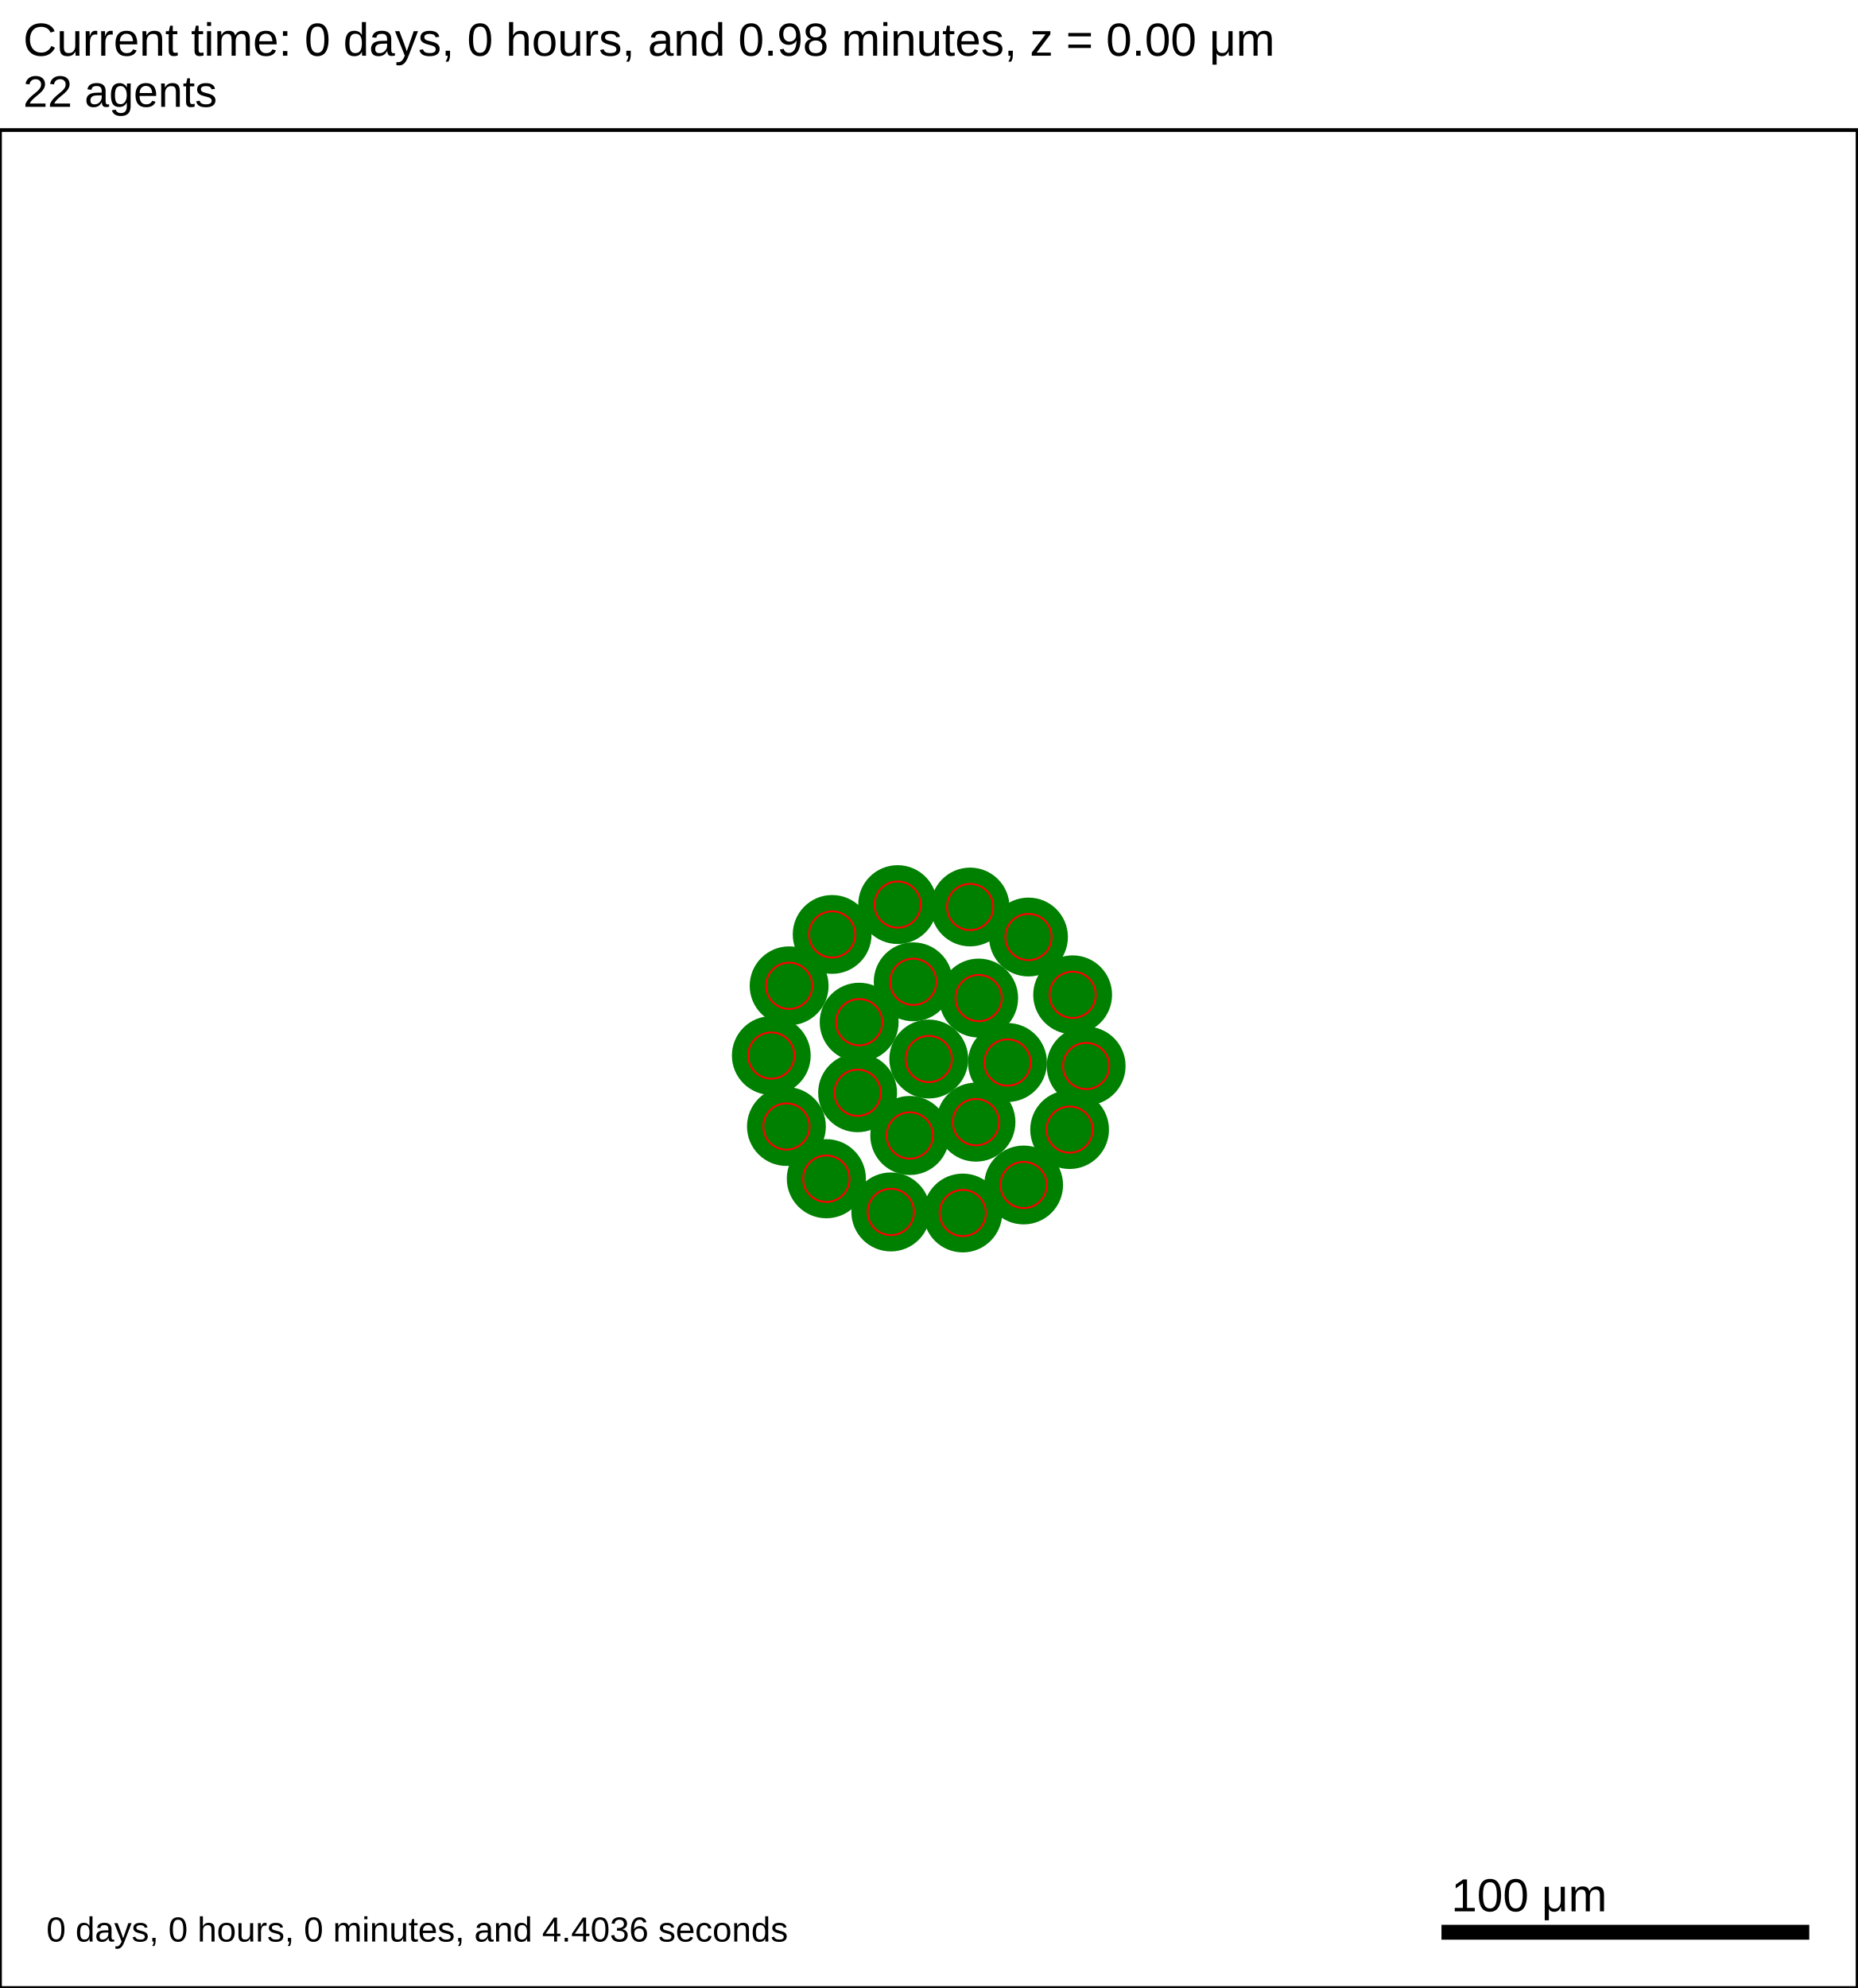
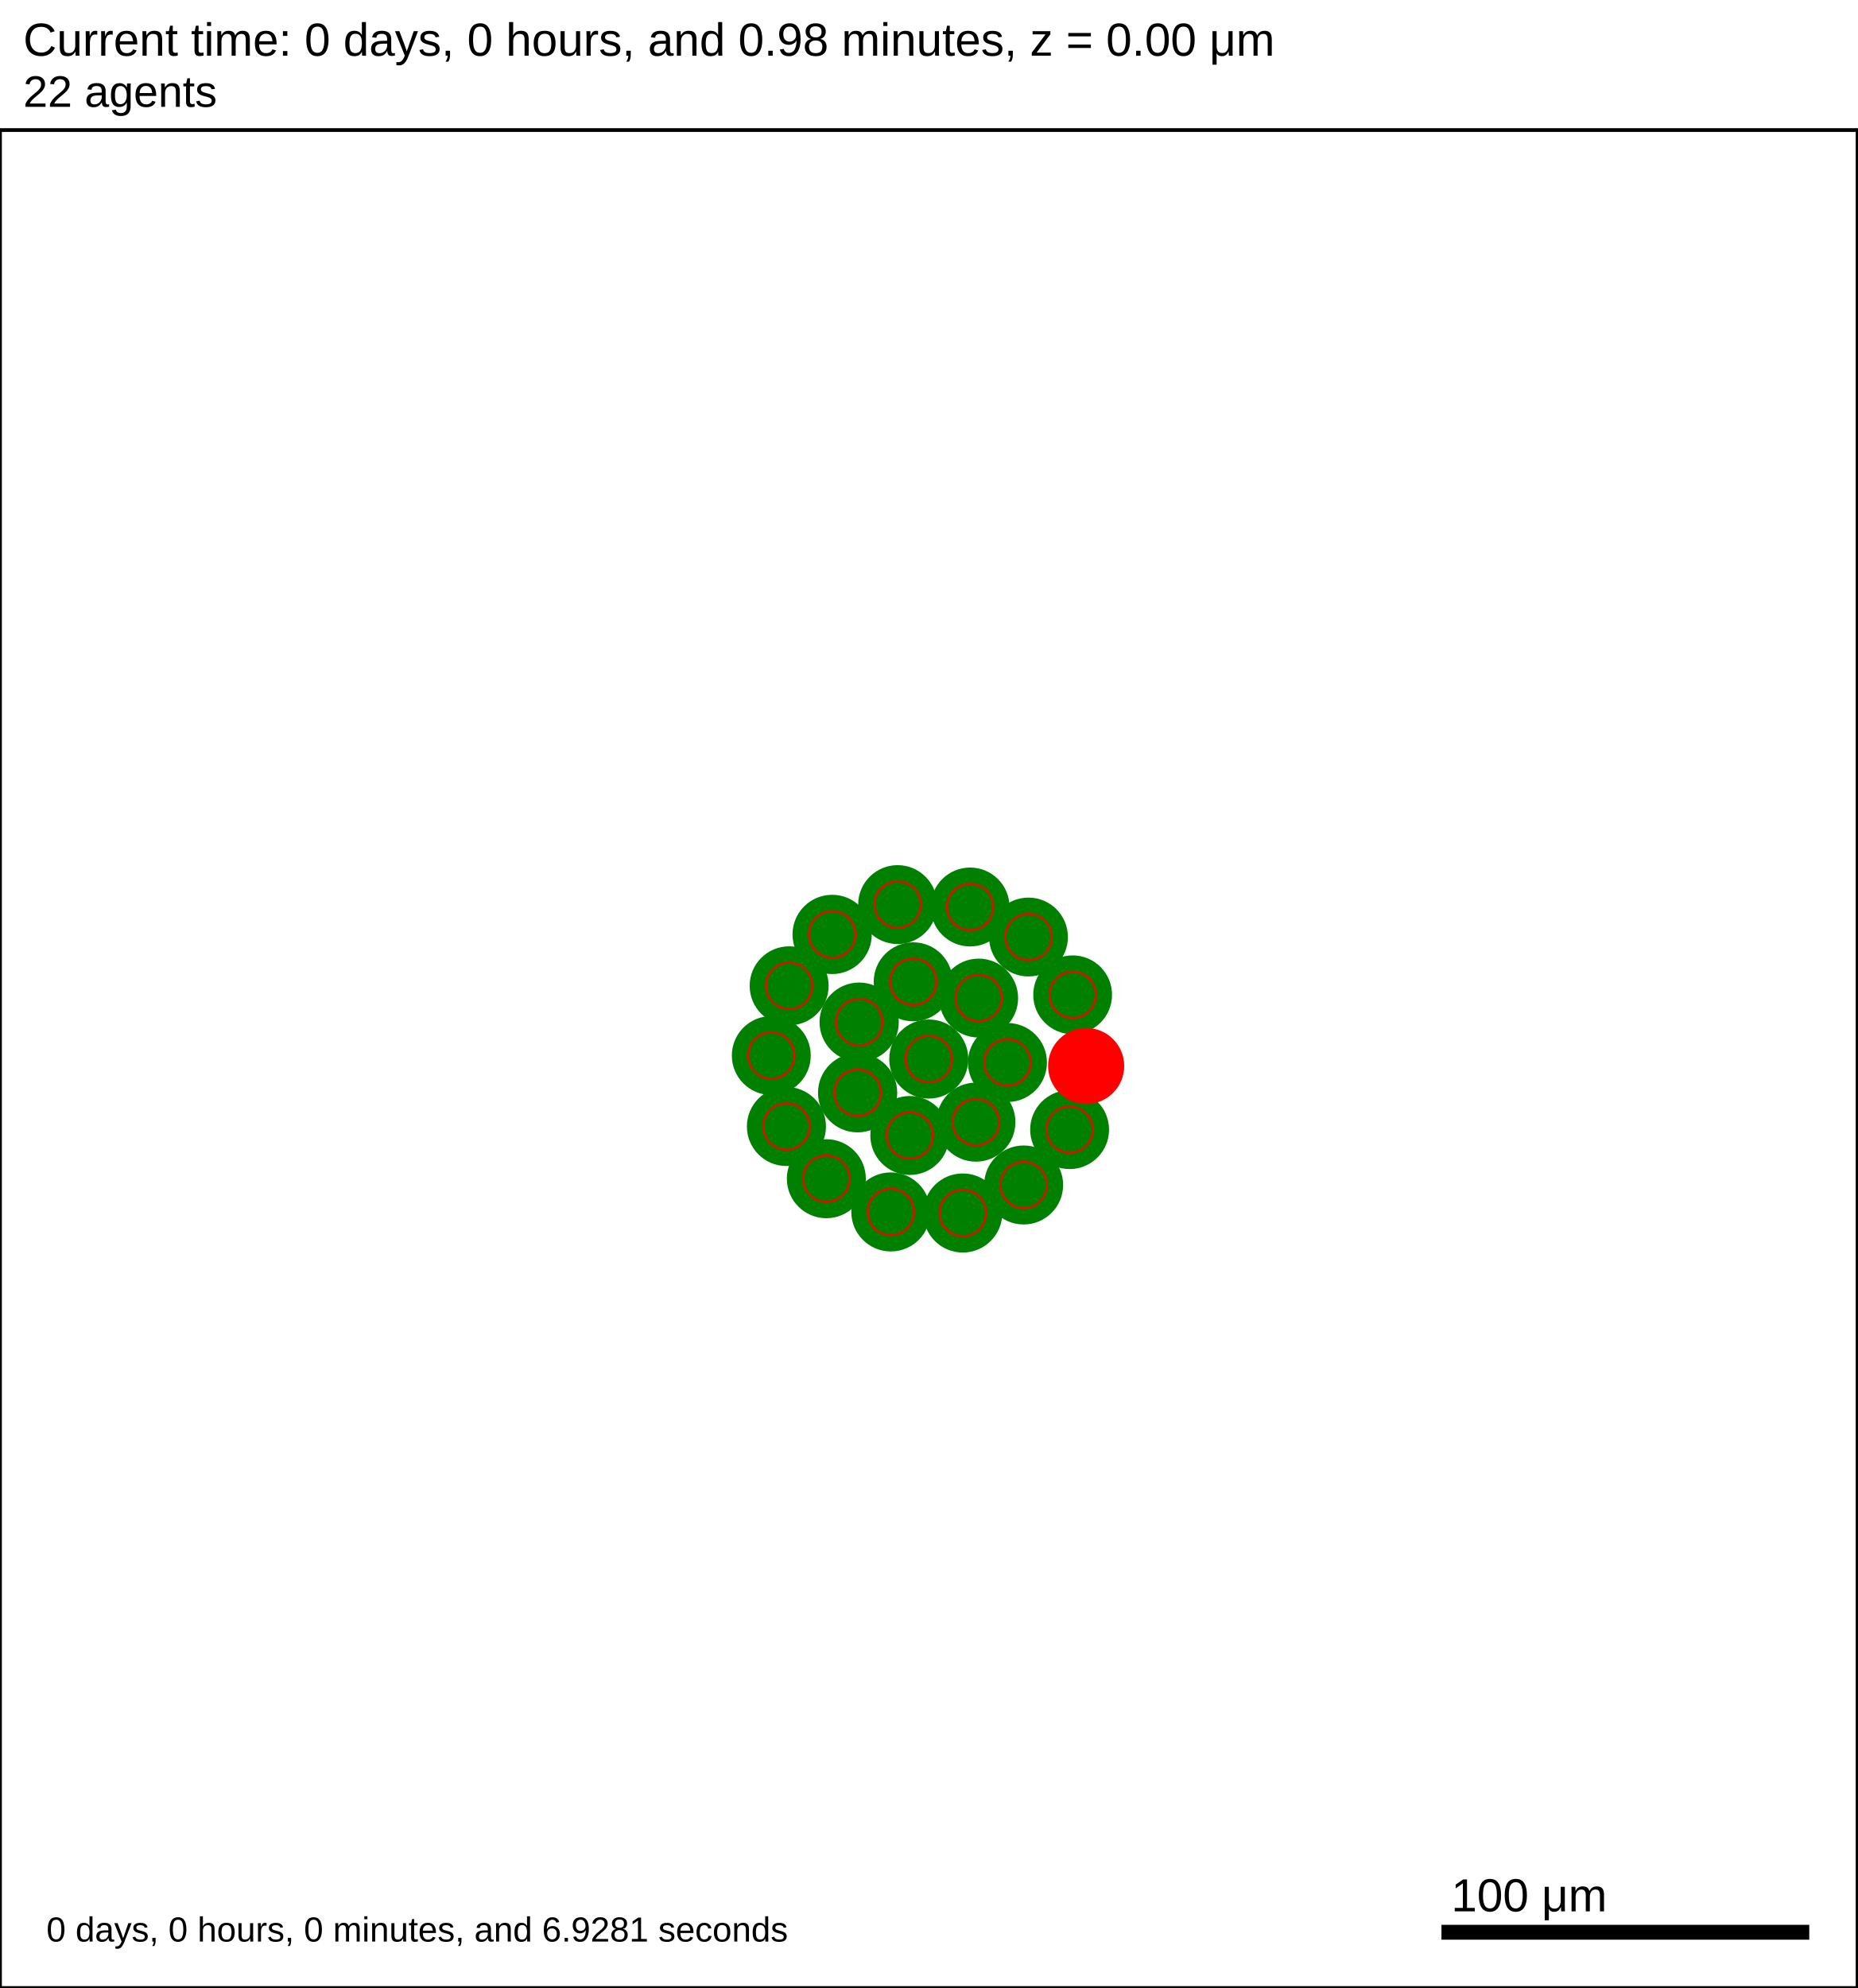
<svg xmlns="http://www.w3.org/2000/svg" version="1.1" width="500" height="535" id="svg2">
  <rect x="0" y="0" width="500" height="535" stroke-width="1" stroke="white" fill="white" />
  <text x="6.25" y="15" font-family="Arial" font-size="12.5" fill="black">
   Current time: 0 days, 0 hours, and 0.98 minutes, z = 0.00 μm
  </text>
  <text x="6.25" y="28.75" font-family="Arial" font-size="11.875" fill="black">
   22 agents
  </text>
  <g id="tissue" transform="translate(0,535) scale(1,-1)">
    <g id="ECM">
  </g>
    <g id="cells">
      <g id="cell0">
-         <circle cx="250" cy="250" r="10.367" stroke-width="0.5" stroke="green" fill="green" />
-         <circle cx="250" cy="250" r="6.225" stroke-width="0.5" stroke="red" fill="green" />
+         <circle cx="250" cy="250" r="10.394" stroke-width="0.5" stroke="green" fill="green" />
+         <circle cx="250" cy="250" r="6.241" stroke-width="0.5" stroke="red" fill="green" />
      </g>
      <g id="cell1">
-         <circle cx="230.842" cy="240.923" r="10.367" stroke-width="0.5" stroke="green" fill="green" />
-         <circle cx="230.842" cy="240.923" r="6.225" stroke-width="0.5" stroke="red" fill="green" />
+         <circle cx="230.842" cy="240.923" r="10.412" stroke-width="0.5" stroke="green" fill="green" />
+         <circle cx="230.842" cy="240.923" r="6.252" stroke-width="0.5" stroke="red" fill="green" />
      </g>
      <g id="cell2">
        <circle cx="263.426" cy="266.406" r="10.367" stroke-width="0.5" stroke="green" fill="green" />
        <circle cx="263.426" cy="266.406" r="6.225" stroke-width="0.5" stroke="red" fill="green" />
      </g>
      <g id="cell3">
-         <circle cx="244.892" cy="229.425" r="10.387" stroke-width="0.5" stroke="green" fill="green" />
-         <circle cx="244.892" cy="229.425" r="6.237" stroke-width="0.5" stroke="red" fill="green" />
+         <circle cx="244.892" cy="229.425" r="10.375" stroke-width="0.5" stroke="green" fill="green" />
+         <circle cx="244.892" cy="229.425" r="6.23" stroke-width="0.5" stroke="red" fill="green" />
      </g>
      <g id="cell4">
-         <circle cx="245.806" cy="270.781" r="10.364" stroke-width="0.5" stroke="green" fill="green" />
-         <circle cx="245.806" cy="270.781" r="6.223" stroke-width="0.5" stroke="red" fill="green" />
+         <circle cx="245.806" cy="270.781" r="10.378" stroke-width="0.5" stroke="green" fill="green" />
+         <circle cx="245.806" cy="270.781" r="6.232" stroke-width="0.5" stroke="red" fill="green" />
      </g>
      <g id="cell5">
-         <circle cx="262.688" cy="233.016" r="10.384" stroke-width="0.5" stroke="green" fill="green" />
-         <circle cx="262.688" cy="233.016" r="6.235" stroke-width="0.5" stroke="red" fill="green" />
+         <circle cx="262.688" cy="233.016" r="10.387" stroke-width="0.5" stroke="green" fill="green" />
+         <circle cx="262.688" cy="233.016" r="6.237" stroke-width="0.5" stroke="red" fill="green" />
      </g>
      <g id="cell6">
-         <circle cx="231.262" cy="259.916" r="10.367" stroke-width="0.5" stroke="green" fill="green" />
-         <circle cx="231.262" cy="259.916" r="6.225" stroke-width="0.5" stroke="red" fill="green" />
+         <circle cx="231.262" cy="259.916" r="10.416" stroke-width="0.5" stroke="green" fill="green" />
+         <circle cx="231.262" cy="259.916" r="6.255" stroke-width="0.5" stroke="red" fill="green" />
      </g>
      <g id="cell7">
-         <circle cx="271.179" cy="249.063" r="10.375" stroke-width="0.5" stroke="green" fill="green" />
-         <circle cx="271.179" cy="249.063" r="6.23" stroke-width="0.5" stroke="red" fill="green" />
+         <circle cx="271.179" cy="249.063" r="10.381" stroke-width="0.5" stroke="green" fill="green" />
+         <circle cx="271.179" cy="249.063" r="6.234" stroke-width="0.5" stroke="red" fill="green" />
      </g>
      <g id="cell8">
-         <circle cx="259.149" cy="208.562" r="10.357" stroke-width="0.5" stroke="green" fill="green" />
-         <circle cx="259.149" cy="208.562" r="6.219" stroke-width="0.5" stroke="red" fill="green" />
+         <circle cx="259.149" cy="208.562" r="10.394" stroke-width="0.5" stroke="green" fill="green" />
+         <circle cx="259.149" cy="208.562" r="6.241" stroke-width="0.5" stroke="red" fill="green" />
      </g>
      <g id="cell9">
-         <circle cx="211.683" cy="231.845" r="10.364" stroke-width="0.5" stroke="green" fill="green" />
-         <circle cx="211.683" cy="231.845" r="6.223" stroke-width="0.5" stroke="red" fill="green" />
+         <circle cx="211.683" cy="231.845" r="10.391" stroke-width="0.5" stroke="green" fill="green" />
+         <circle cx="211.683" cy="231.845" r="6.239" stroke-width="0.5" stroke="red" fill="green" />
      </g>
      <g id="cell10">
-         <circle cx="223.99" cy="283.531" r="10.354" stroke-width="0.5" stroke="green" fill="green" />
-         <circle cx="223.99" cy="283.531" r="6.218" stroke-width="0.5" stroke="red" fill="green" />
+         <circle cx="223.99" cy="283.531" r="10.416" stroke-width="0.5" stroke="green" fill="green" />
+         <circle cx="223.99" cy="283.531" r="6.255" stroke-width="0.5" stroke="red" fill="green" />
      </g>
      <g id="cell11">
        <circle cx="276.837" cy="282.833" r="10.362" stroke-width="0.5" stroke="green" fill="green" />
        <circle cx="276.837" cy="282.833" r="6.222" stroke-width="0.5" stroke="red" fill="green" />
      </g>
      <g id="cell12">
-         <circle cx="287.906" cy="231.002" r="10.35" stroke-width="0.5" stroke="green" fill="green" />
-         <circle cx="287.906" cy="231.002" r="6.215" stroke-width="0.5" stroke="red" fill="green" />
+         <circle cx="287.906" cy="231.002" r="10.367" stroke-width="0.5" stroke="green" fill="green" />
+         <circle cx="287.906" cy="231.002" r="6.225" stroke-width="0.5" stroke="red" fill="green" />
      </g>
      <g id="cell13">
-         <circle cx="239.783" cy="208.849" r="10.375" stroke-width="0.5" stroke="green" fill="green" />
-         <circle cx="239.783" cy="208.849" r="6.23" stroke-width="0.5" stroke="red" fill="green" />
+         <circle cx="239.783" cy="208.849" r="10.387" stroke-width="0.5" stroke="green" fill="green" />
+         <circle cx="239.783" cy="208.849" r="6.237" stroke-width="0.5" stroke="red" fill="green" />
      </g>
      <g id="cell14">
-         <circle cx="207.61" cy="250.938" r="10.354" stroke-width="0.5" stroke="green" fill="green" />
-         <circle cx="207.61" cy="250.938" r="6.218" stroke-width="0.5" stroke="red" fill="green" />
+         <circle cx="207.61" cy="250.938" r="10.37" stroke-width="0.5" stroke="green" fill="green" />
+         <circle cx="207.61" cy="250.938" r="6.227" stroke-width="0.5" stroke="red" fill="green" />
      </g>
      <g id="cell15">
-         <circle cx="241.613" cy="291.562" r="10.357" stroke-width="0.5" stroke="green" fill="green" />
-         <circle cx="241.613" cy="291.562" r="6.219" stroke-width="0.5" stroke="red" fill="green" />
+         <circle cx="241.613" cy="291.562" r="10.367" stroke-width="0.5" stroke="green" fill="green" />
+         <circle cx="241.613" cy="291.562" r="6.225" stroke-width="0.5" stroke="red" fill="green" />
      </g>
      <g id="cell16">
-         <circle cx="288.725" cy="267.282" r="10.362" stroke-width="0.5" stroke="green" fill="green" />
-         <circle cx="288.725" cy="267.282" r="6.222" stroke-width="0.5" stroke="red" fill="green" />
+         <circle cx="288.725" cy="267.282" r="10.354" stroke-width="0.5" stroke="green" fill="green" />
+         <circle cx="288.725" cy="267.282" r="6.218" stroke-width="0.5" stroke="red" fill="green" />
      </g>
      <g id="cell17">
-         <circle cx="275.532" cy="216.104" r="10.359" stroke-width="0.5" stroke="green" fill="green" />
-         <circle cx="275.532" cy="216.104" r="6.22" stroke-width="0.5" stroke="red" fill="green" />
+         <circle cx="275.532" cy="216.104" r="10.381" stroke-width="0.5" stroke="green" fill="green" />
+         <circle cx="275.532" cy="216.104" r="6.234" stroke-width="0.5" stroke="red" fill="green" />
      </g>
      <g id="cell18">
-         <circle cx="222.428" cy="217.789" r="10.397" stroke-width="0.5" stroke="green" fill="green" />
-         <circle cx="222.428" cy="217.789" r="6.243" stroke-width="0.5" stroke="red" fill="green" />
+         <circle cx="222.428" cy="217.789" r="10.381" stroke-width="0.5" stroke="green" fill="green" />
+         <circle cx="222.428" cy="217.789" r="6.234" stroke-width="0.5" stroke="red" fill="green" />
      </g>
      <g id="cell19">
-         <circle cx="212.414" cy="269.7" r="10.367" stroke-width="0.5" stroke="green" fill="green" />
-         <circle cx="212.414" cy="269.7" r="6.225" stroke-width="0.5" stroke="red" fill="green" />
+         <circle cx="212.414" cy="269.7" r="10.381" stroke-width="0.5" stroke="green" fill="green" />
+         <circle cx="212.414" cy="269.7" r="6.234" stroke-width="0.5" stroke="red" fill="green" />
      </g>
      <g id="cell20">
-         <circle cx="261.124" cy="290.915" r="10.35" stroke-width="0.5" stroke="green" fill="green" />
-         <circle cx="261.124" cy="290.915" r="6.215" stroke-width="0.5" stroke="red" fill="green" />
+         <circle cx="261.124" cy="290.915" r="10.367" stroke-width="0.5" stroke="green" fill="green" />
+         <circle cx="261.124" cy="290.915" r="6.225" stroke-width="0.5" stroke="red" fill="green" />
      </g>
      <g id="cell21">
-         <circle cx="292.359" cy="248.125" r="10.362" stroke-width="0.5" stroke="green" fill="green" />
-         <circle cx="292.359" cy="248.125" r="6.222" stroke-width="0.5" stroke="red" fill="green" />
+         <circle cx="292.359" cy="248.125" r="9.993" stroke-width="0.5" stroke="red" fill="red" />
+         <circle cx="292.359" cy="248.125" r="6" stroke-width="0.5" stroke="red" fill="red" />
      </g>
    </g>
  </g>
  <rect x="387.5" y="517.5" width="100" height="5" stroke-width="1" stroke="rgb(255,255,255)" fill="rgb(0,0,0)" />
  <text x="390.625" y="514.375" font-family="Arial" font-size="12.5" fill="black">
   100 μm
  </text>
  <text x="12.5" y="522.5" font-family="Arial" font-size="9.375" fill="black">
-    0 days, 0 hours, 0 minutes, and 4.4036 seconds
+    0 days, 0 hours, 0 minutes, and 6.9281 seconds
  </text>
  <rect x="0" y="35" width="500" height="500" stroke-width="1" stroke="rgb(0,0,0)" fill="none" />
</svg>
